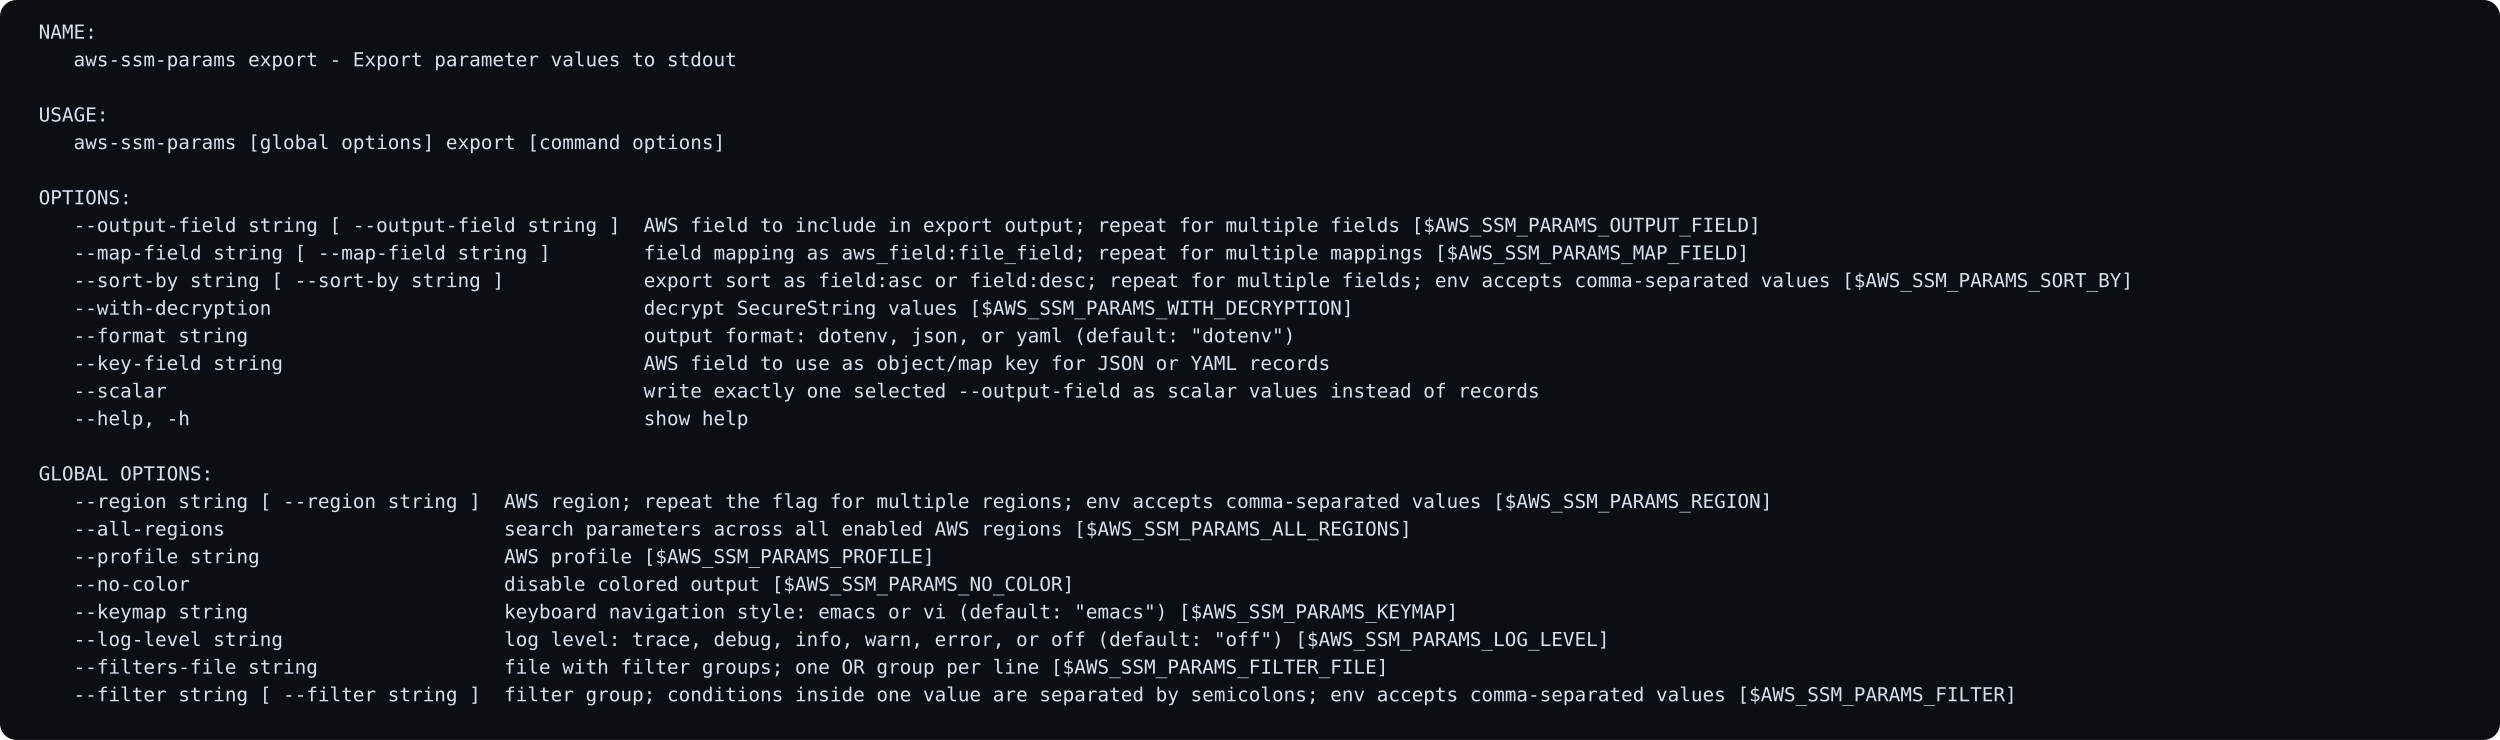
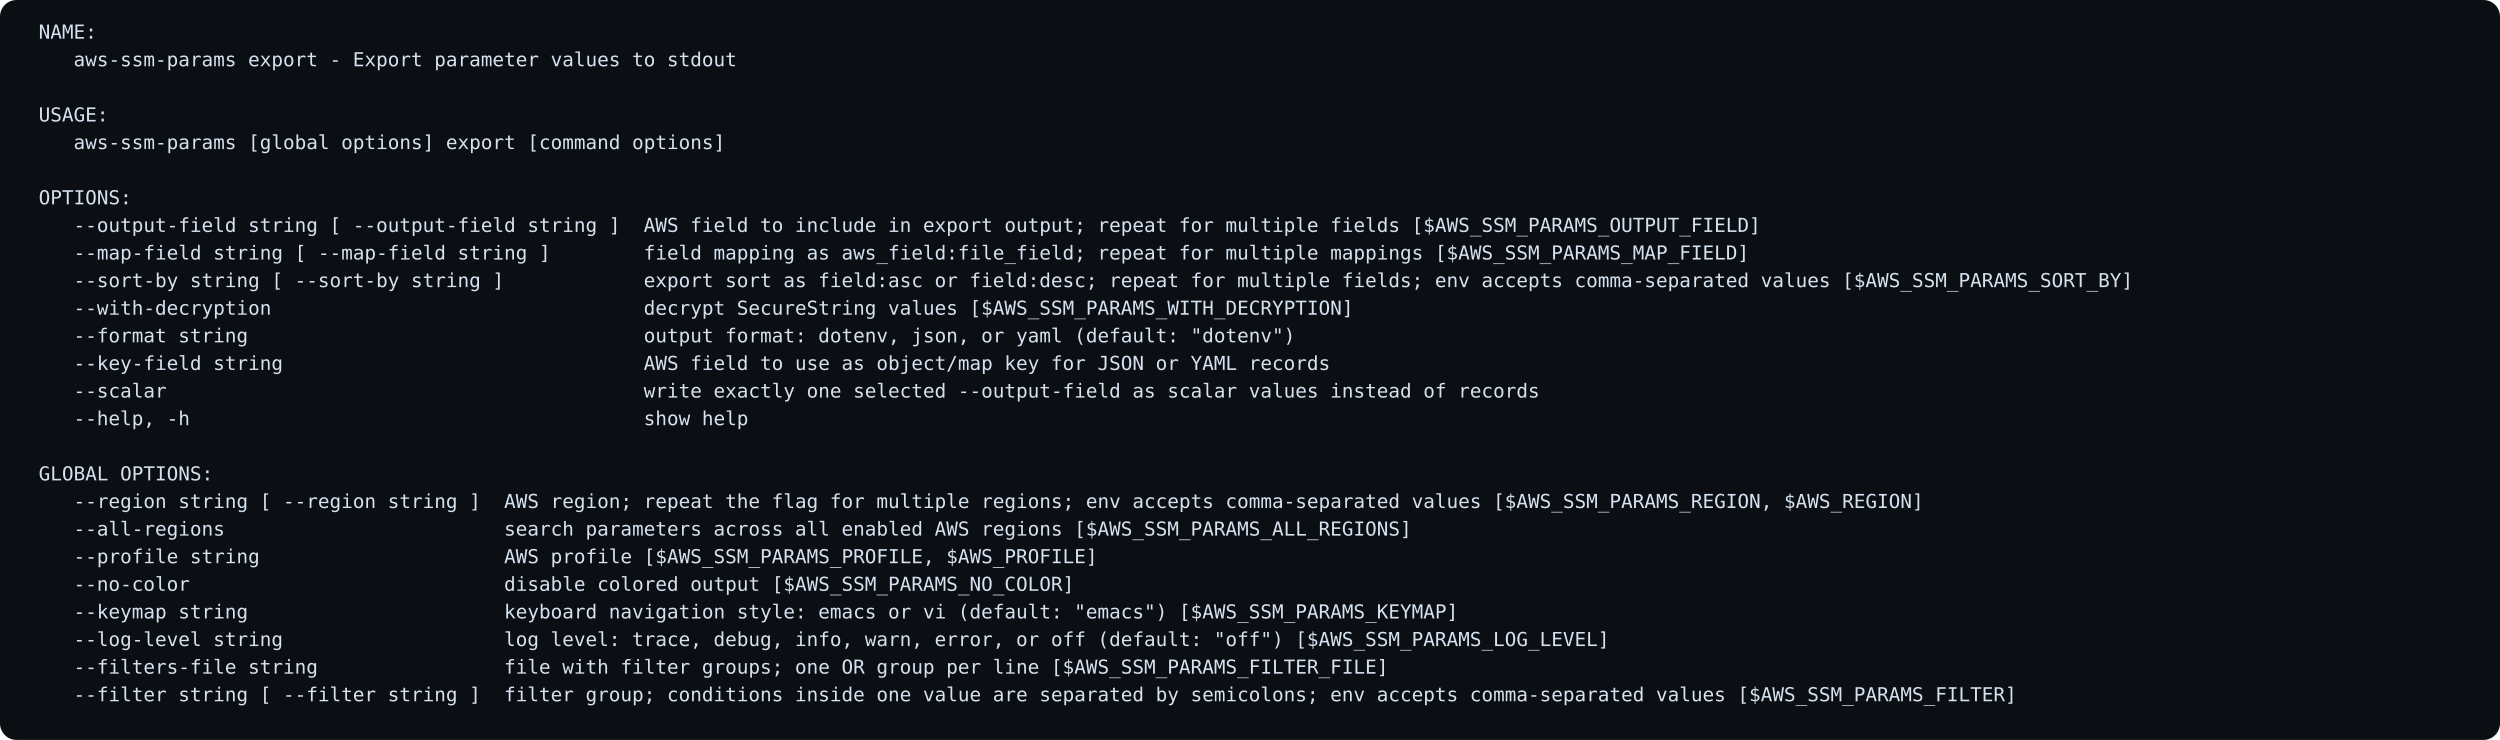
<svg xmlns="http://www.w3.org/2000/svg" width="1811" height="536" viewBox="0 0 1811 536">
  <rect width="100%" height="100%" rx="12" fill="#0b0f14" />
  <style>text{font-family:ui-monospace,SFMono-Regular,Menlo,Consolas,monospace;font-size:14px;fill:#d6e2ef}</style>
  <text x="28" y="28" xml:space="preserve">NAME:</text>
  <text x="28" y="48" xml:space="preserve">   aws-ssm-params export - Export parameter values to stdout</text>
  <text x="28" y="68" xml:space="preserve" />
  <text x="28" y="88" xml:space="preserve">USAGE:</text>
  <text x="28" y="108" xml:space="preserve">   aws-ssm-params [global options] export [command options]</text>
  <text x="28" y="128" xml:space="preserve" />
  <text x="28" y="148" xml:space="preserve">OPTIONS:</text>
  <text x="28" y="168" xml:space="preserve">   --output-field string [ --output-field string ]  AWS field to include in export output; repeat for multiple fields [$AWS_SSM_PARAMS_OUTPUT_FIELD]</text>
  <text x="28" y="188" xml:space="preserve">   --map-field string [ --map-field string ]        field mapping as aws_field:file_field; repeat for multiple mappings [$AWS_SSM_PARAMS_MAP_FIELD]</text>
  <text x="28" y="208" xml:space="preserve">   --sort-by string [ --sort-by string ]            export sort as field:asc or field:desc; repeat for multiple fields; env accepts comma-separated values [$AWS_SSM_PARAMS_SORT_BY]</text>
  <text x="28" y="228" xml:space="preserve">   --with-decryption                                decrypt SecureString values [$AWS_SSM_PARAMS_WITH_DECRYPTION]</text>
  <text x="28" y="248" xml:space="preserve">   --format string                                  output format: dotenv, json, or yaml (default: "dotenv")</text>
  <text x="28" y="268" xml:space="preserve">   --key-field string                               AWS field to use as object/map key for JSON or YAML records</text>
  <text x="28" y="288" xml:space="preserve">   --scalar                                         write exactly one selected --output-field as scalar values instead of records</text>
  <text x="28" y="308" xml:space="preserve">   --help, -h                                       show help</text>
  <text x="28" y="328" xml:space="preserve" />
  <text x="28" y="348" xml:space="preserve">GLOBAL OPTIONS:</text>
-   <text x="28" y="368" xml:space="preserve">   --region string [ --region string ]  AWS region; repeat the flag for multiple regions; env accepts comma-separated values [$AWS_SSM_PARAMS_REGION]</text>
+   <text x="28" y="368" xml:space="preserve">   --region string [ --region string ]  AWS region; repeat the flag for multiple regions; env accepts comma-separated values [$AWS_SSM_PARAMS_REGION, $AWS_REGION]</text>
  <text x="28" y="388" xml:space="preserve">   --all-regions                        search parameters across all enabled AWS regions [$AWS_SSM_PARAMS_ALL_REGIONS]</text>
-   <text x="28" y="408" xml:space="preserve">   --profile string                     AWS profile [$AWS_SSM_PARAMS_PROFILE]</text>
+   <text x="28" y="408" xml:space="preserve">   --profile string                     AWS profile [$AWS_SSM_PARAMS_PROFILE, $AWS_PROFILE]</text>
  <text x="28" y="428" xml:space="preserve">   --no-color                           disable colored output [$AWS_SSM_PARAMS_NO_COLOR]</text>
  <text x="28" y="448" xml:space="preserve">   --keymap string                      keyboard navigation style: emacs or vi (default: "emacs") [$AWS_SSM_PARAMS_KEYMAP]</text>
  <text x="28" y="468" xml:space="preserve">   --log-level string                   log level: trace, debug, info, warn, error, or off (default: "off") [$AWS_SSM_PARAMS_LOG_LEVEL]</text>
  <text x="28" y="488" xml:space="preserve">   --filters-file string                file with filter groups; one OR group per line [$AWS_SSM_PARAMS_FILTER_FILE]</text>
  <text x="28" y="508" xml:space="preserve">   --filter string [ --filter string ]  filter group; conditions inside one value are separated by semicolons; env accepts comma-separated values [$AWS_SSM_PARAMS_FILTER]</text>
</svg>
